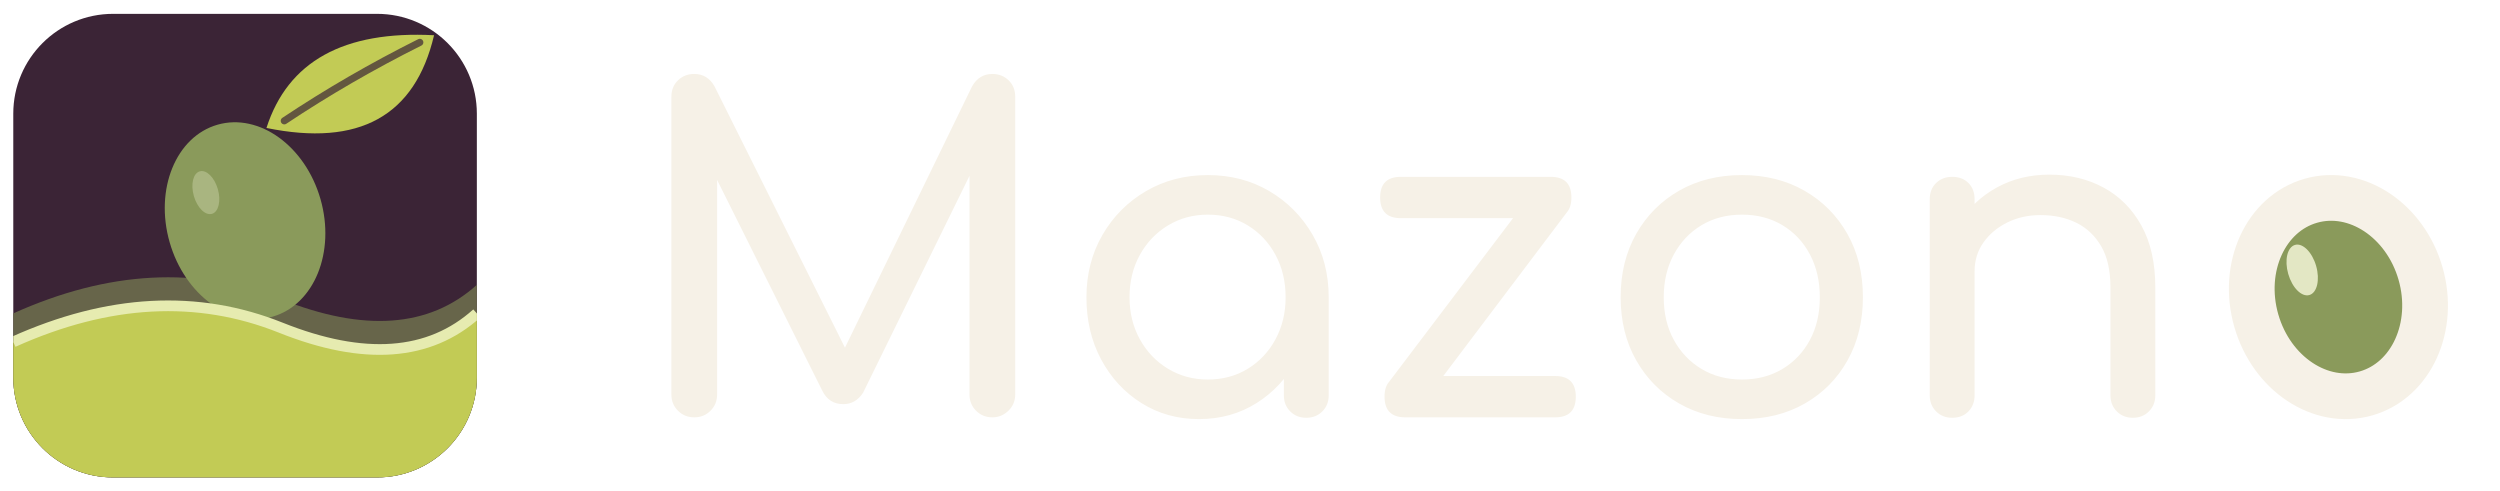
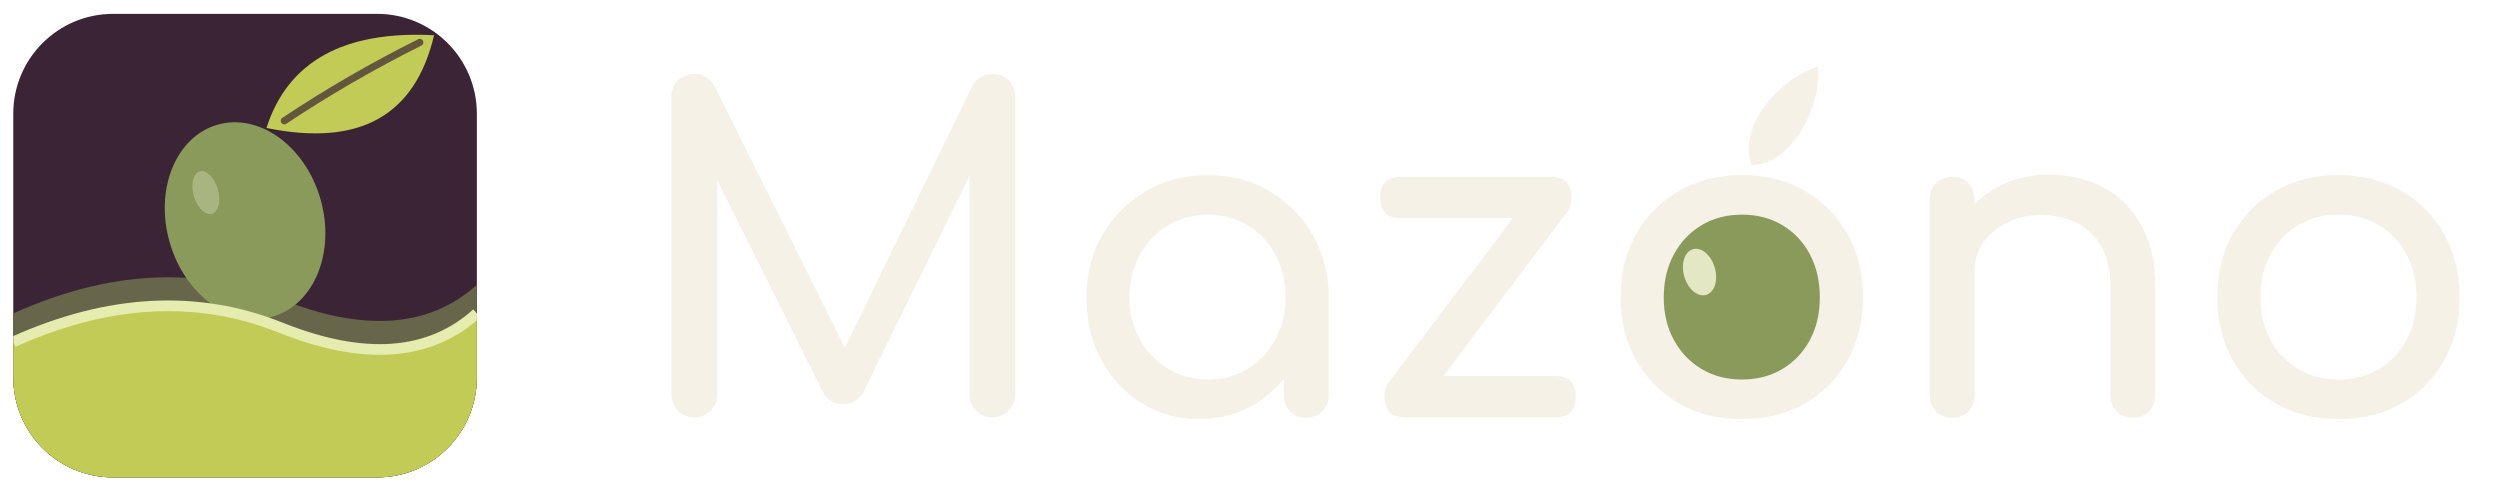
<svg xmlns="http://www.w3.org/2000/svg" width="1421" height="279" viewBox="-1427 -948 5686 1114" role="img" aria-label="Mazono">
  <g transform="translate(-1396.8 -917.7) scale(8.1104)">
    <defs>
      <clipPath id="logo-tile">
        <rect width="130" height="130" rx="28" />
      </clipPath>
    </defs>
    <g clip-path="url(#logo-tile)">
      <rect width="130" height="130" fill="#3B2436" />
    </g>
    <g clip-path="url(#logo-tile)">
      <path d="M0 84Q40 66 75 80T130 76V130H0Z" fill="#67654A" />
      <ellipse cx="65" cy="58" rx="22" ry="28" fill="#8A9A5B" transform="rotate(-16 65 58)" />
      <ellipse cx="56.6" cy="47.4" rx="3.5" ry="6.2" fill="#F2F5D6" opacity="0.3" transform="rotate(-16 65 58)" />
      <path d="M71 32Q80 4 118 6Q110 40 71 32Z" fill="#C2CB55" />
      <path d="M76 30Q94 18 114 8" fill="none" stroke="#3B2436" stroke-width="2" stroke-linecap="round" opacity="0.7" />
      <path d="M0 92Q40 74 75 88T130 84V130H0Z" fill="#C2CB55" />
      <path d="M0 92Q40 74 75 88T130 84" fill="none" stroke="#E6EBB0" stroke-width="3" />
    </g>
  </g>
-   <path d="M152.0 0Q130.0 0 115.0 -15.0Q100.0 -30 100.0 -52V-729Q100.0 -752 115.0 -766.5Q130.0 -781 152.0 -781Q182.0 -781 198.0 -753L511.0 -126H479.0L784.0 -753Q800.0 -781 830.0 -781Q852.0 -781 867.0 -766.5Q882.0 -752 882.0 -729V-52Q882.0 -30 866.5 -15.0Q851.0 0 830.0 0Q808.0 0 793.0 -15.0Q778.0 -30 778.0 -52V-585L798.0 -590L536.0 -56Q519.0 -30 491.0 -30Q458.0 -30 443.0 -61L184.0 -580L204.0 -585V-52Q204.0 -30 189.0 -15.0Q174.0 0 152.0 0Z M1300.0 4Q1227.0 4 1169.0 -32.5Q1111.0 -69 1077.5 -131.5Q1044.0 -194 1044.0 -273Q1044.0 -352 1080.5 -415.0Q1117.0 -478 1179.5 -514.5Q1242.0 -551 1320.0 -551Q1398.0 -551 1460.0 -514.5Q1522.0 -478 1558.5 -415.0Q1595.0 -352 1595.0 -273H1556.0Q1556.0 -194 1522.5 -131.5Q1489.0 -69 1431.0 -32.5Q1373.0 4 1300.0 4ZM1320.0 -86Q1371.0 -86 1411.0 -110.5Q1451.0 -135 1474.0 -177.5Q1497.0 -220 1497.0 -273Q1497.0 -327 1474.0 -369.5Q1451.0 -412 1411.0 -436.5Q1371.0 -461 1320.0 -461Q1270.0 -461 1229.5 -436.5Q1189.0 -412 1165.5 -369.5Q1142.0 -327 1142.0 -273Q1142.0 -220 1165.5 -177.5Q1189.0 -135 1229.5 -110.5Q1270.0 -86 1320.0 -86ZM1544.0 1Q1522.0 1 1507.5 -13.5Q1493.0 -28 1493.0 -50V-203L1512.0 -309L1595.0 -273V-50Q1595.0 -28 1580.5 -13.5Q1566.0 1 1544.0 1Z M1799.0 -19 1731.0 -79 2071.0 -528 2138.0 -468ZM1769.0 0Q1722.0 0 1722.0 -47Q1722.0 -94 1769.0 -94H2110.0Q2157.0 -94 2157.0 -47Q2157.0 0 2110.0 0ZM1759.0 -453Q1712.0 -453 1712.0 -500Q1712.0 -547 1759.0 -547H2100.0Q2147.0 -547 2147.0 -500Q2147.0 -453 2100.0 -453Z M2535.0 4Q2454.0 4 2392.0 -31.5Q2330.0 -67 2294.5 -129.5Q2259.0 -192 2259.0 -273Q2259.0 -355 2294.5 -417.5Q2330.0 -480 2392.0 -515.5Q2454.0 -551 2535.0 -551Q2615.0 -551 2677.0 -515.5Q2739.0 -480 2774.5 -417.5Q2810.0 -355 2810.0 -273Q2810.0 -192 2775.0 -129.5Q2740.0 -67 2678.0 -31.5Q2616.0 4 2535.0 4ZM2535.0 -86Q2587.0 -86 2627.0 -110.0Q2667.0 -134 2689.5 -176.0Q2712.0 -218 2712.0 -273Q2712.0 -328 2689.5 -370.5Q2667.0 -413 2627.0 -437.0Q2587.0 -461 2535.0 -461Q2483.0 -461 2443.0 -437.0Q2403.0 -413 2380.0 -370.5Q2357.0 -328 2357.0 -273Q2357.0 -218 2380.0 -176.0Q2403.0 -134 2443.0 -110.0Q2483.0 -86 2535.0 -86Z M3424.0 1Q3402.0 1 3387.5 -13.5Q3373.0 -28 3373.0 -50V-296Q3373.0 -353 3352.0 -389.0Q3331.0 -425 3295.5 -442.5Q3260.0 -460 3214.0 -460Q3172.0 -460 3138.0 -443.0Q3104.0 -426 3084.0 -397.5Q3064.0 -369 3064.0 -332H3001.0Q3001.0 -395 3031.5 -444.5Q3062.0 -494 3115.0 -523.0Q3168.0 -552 3234.0 -552Q3303.0 -552 3357.5 -522.5Q3412.0 -493 3443.5 -436.0Q3475.0 -379 3475.0 -296V-50Q3475.0 -28 3460.5 -13.5Q3446.0 1 3424.0 1ZM3013.0 1Q2991.0 1 2976.5 -13.5Q2962.0 -28 2962.0 -50V-496Q2962.0 -519 2976.5 -533.0Q2991.0 -547 3013.0 -547Q3036.0 -547 3050.0 -533.0Q3064.0 -519 3064.0 -496V-50Q3064.0 -28 3050.0 -13.5Q3036.0 1 3013.0 1Z" fill="#F6F1E7" />
-   <ellipse cx="3891.5" cy="-273.5" rx="194.3" ry="227.9" fill="#8A9A5B" stroke="#F6F1E7" stroke-width="104" transform="rotate(-16 3891.5 -273.5)" />
-   <ellipse cx="3829.3" cy="-355.5" rx="33.0" ry="59.3" fill="#F2F5D6" opacity="0.85" transform="rotate(-16 3891.5 -273.5)" />
+   <circle cx="2534.5" cy="-273.5" r="225.5" fill="#8A9A5B" />
+   <ellipse cx="2457.8" cy="-354.7" rx="36.1" ry="54.1" fill="#F2F5D6" opacity="0.85" transform="rotate(-16 2534.5 -273.5)" />
+   <path d="M152.0 0Q130.0 0 115.0 -15.0Q100.0 -30 100.0 -52V-729Q100.0 -752 115.0 -766.5Q130.0 -781 152.0 -781Q182.0 -781 198.0 -753L511.0 -126H479.0L784.0 -753Q800.0 -781 830.0 -781Q852.0 -781 867.0 -766.5Q882.0 -752 882.0 -729V-52Q882.0 -30 866.5 -15.0Q851.0 0 830.0 0Q808.0 0 793.0 -15.0Q778.0 -30 778.0 -52V-585L798.0 -590L536.0 -56Q519.0 -30 491.0 -30Q458.0 -30 443.0 -61L184.0 -580L204.0 -585V-52Q204.0 -30 189.0 -15.0Q174.0 0 152.0 0Z M1300.0 4Q1227.0 4 1169.0 -32.5Q1111.0 -69 1077.5 -131.5Q1044.0 -194 1044.0 -273Q1044.0 -352 1080.5 -415.0Q1117.0 -478 1179.5 -514.5Q1242.0 -551 1320.0 -551Q1398.0 -551 1460.0 -514.5Q1522.0 -478 1558.5 -415.0Q1595.0 -352 1595.0 -273H1556.0Q1556.0 -194 1522.5 -131.5Q1489.0 -69 1431.0 -32.5Q1373.0 4 1300.0 4ZM1320.0 -86Q1371.0 -86 1411.0 -110.5Q1451.0 -135 1474.0 -177.5Q1497.0 -220 1497.0 -273Q1497.0 -327 1474.0 -369.5Q1451.0 -412 1411.0 -436.5Q1371.0 -461 1320.0 -461Q1270.0 -461 1229.5 -436.5Q1189.0 -412 1165.5 -369.5Q1142.0 -327 1142.0 -273Q1142.0 -220 1165.5 -177.5Q1189.0 -135 1229.5 -110.5Q1270.0 -86 1320.0 -86ZM1544.0 1Q1522.0 1 1507.5 -13.5Q1493.0 -28 1493.0 -50V-203L1512.0 -309L1595.0 -273V-50Q1595.0 -28 1580.5 -13.5Q1566.0 1 1544.0 1Z M1799.0 -19 1731.0 -79 2071.0 -528 2138.0 -468ZM1769.0 0Q1722.0 0 1722.0 -47Q1722.0 -94 1769.0 -94H2110.0Q2157.0 -94 2157.0 -47Q2157.0 0 2110.0 0ZM1759.0 -453Q1712.0 -453 1712.0 -500Q1712.0 -547 1759.0 -547H2100.0Q2147.0 -547 2147.0 -500Q2147.0 -453 2100.0 -453Z M2535.0 4Q2454.0 4 2392.0 -31.5Q2330.0 -67 2294.5 -129.5Q2259.0 -192 2259.0 -273Q2259.0 -355 2294.5 -417.5Q2330.0 -480 2392.0 -515.5Q2454.0 -551 2535.0 -551Q2615.0 -551 2677.0 -515.5Q2739.0 -480 2774.5 -417.5Q2810.0 -355 2810.0 -273Q2810.0 -192 2775.0 -129.5Q2740.0 -67 2678.0 -31.5Q2616.0 4 2535.0 4ZM2535.0 -86Q2587.0 -86 2627.0 -110.0Q2667.0 -134 2689.5 -176.0Q2712.0 -218 2712.0 -273Q2712.0 -328 2689.5 -370.5Q2667.0 -413 2627.0 -437.0Q2587.0 -461 2535.0 -461Q2483.0 -461 2443.0 -437.0Q2403.0 -413 2380.0 -370.5Q2357.0 -328 2357.0 -273Q2357.0 -218 2380.0 -176.0Q2403.0 -134 2443.0 -110.0Q2483.0 -86 2535.0 -86Z M3424.0 1Q3402.0 1 3387.5 -13.5Q3373.0 -28 3373.0 -50V-296Q3373.0 -353 3352.0 -389.0Q3331.0 -425 3295.5 -442.5Q3260.0 -460 3214.0 -460Q3172.0 -460 3138.0 -443.0Q3104.0 -426 3084.0 -397.5Q3064.0 -369 3064.0 -332H3001.0Q3001.0 -395 3031.5 -444.5Q3062.0 -494 3115.0 -523.0Q3168.0 -552 3234.0 -552Q3303.0 -552 3357.5 -522.5Q3412.0 -493 3443.5 -436.0Q3475.0 -379 3475.0 -296V-50Q3475.0 -28 3460.5 -13.5Q3446.0 1 3424.0 1ZM3013.0 1Q2991.0 1 2976.5 -13.5Q2962.0 -28 2962.0 -50V-496Q2962.0 -519 2976.5 -533.0Q2991.0 -547 3013.0 -547Q3036.0 -547 3050.0 -533.0Q3064.0 -519 3064.0 -496V-50Q3064.0 -28 3050.0 -13.5Q3036.0 1 3013.0 1Z M3892.0 4Q3811.0 4 3749.0 -31.5Q3687.0 -67 3651.5 -129.5Q3616.0 -192 3616.0 -273Q3616.0 -355 3651.5 -417.5Q3687.0 -480 3749.0 -515.5Q3811.0 -551 3892.0 -551Q3972.0 -551 4034.0 -515.5Q4096.0 -480 4131.5 -417.5Q4167.0 -355 4167.0 -273Q4167.0 -192 4132.0 -129.5Q4097.0 -67 4035.0 -31.5Q3973.0 4 3892.0 4ZM3892.0 -86Q3944.0 -86 3984.0 -110.0Q4024.0 -134 4046.5 -176.0Q4069.0 -218 4069.0 -273Q4069.0 -328 4046.5 -370.5Q4024.0 -413 3984.0 -437.0Q3944.0 -461 3892.0 -461Q3840.0 -461 3800.0 -437.0Q3760.0 -413 3737.0 -370.5Q3714.0 -328 3714.0 -273Q3714.0 -218 3737.0 -176.0Q3760.0 -134 3800.0 -110.0Q3840.0 -86 3892.0 -86Z" fill="#F6F1E7" />
+   <path d="M0 0C73 -49 61 -194 0 -270C-61 -194 -73 -49 0 0Z" fill="#F6F1E7" transform="translate(2557 -574) rotate(34)" />
</svg>
